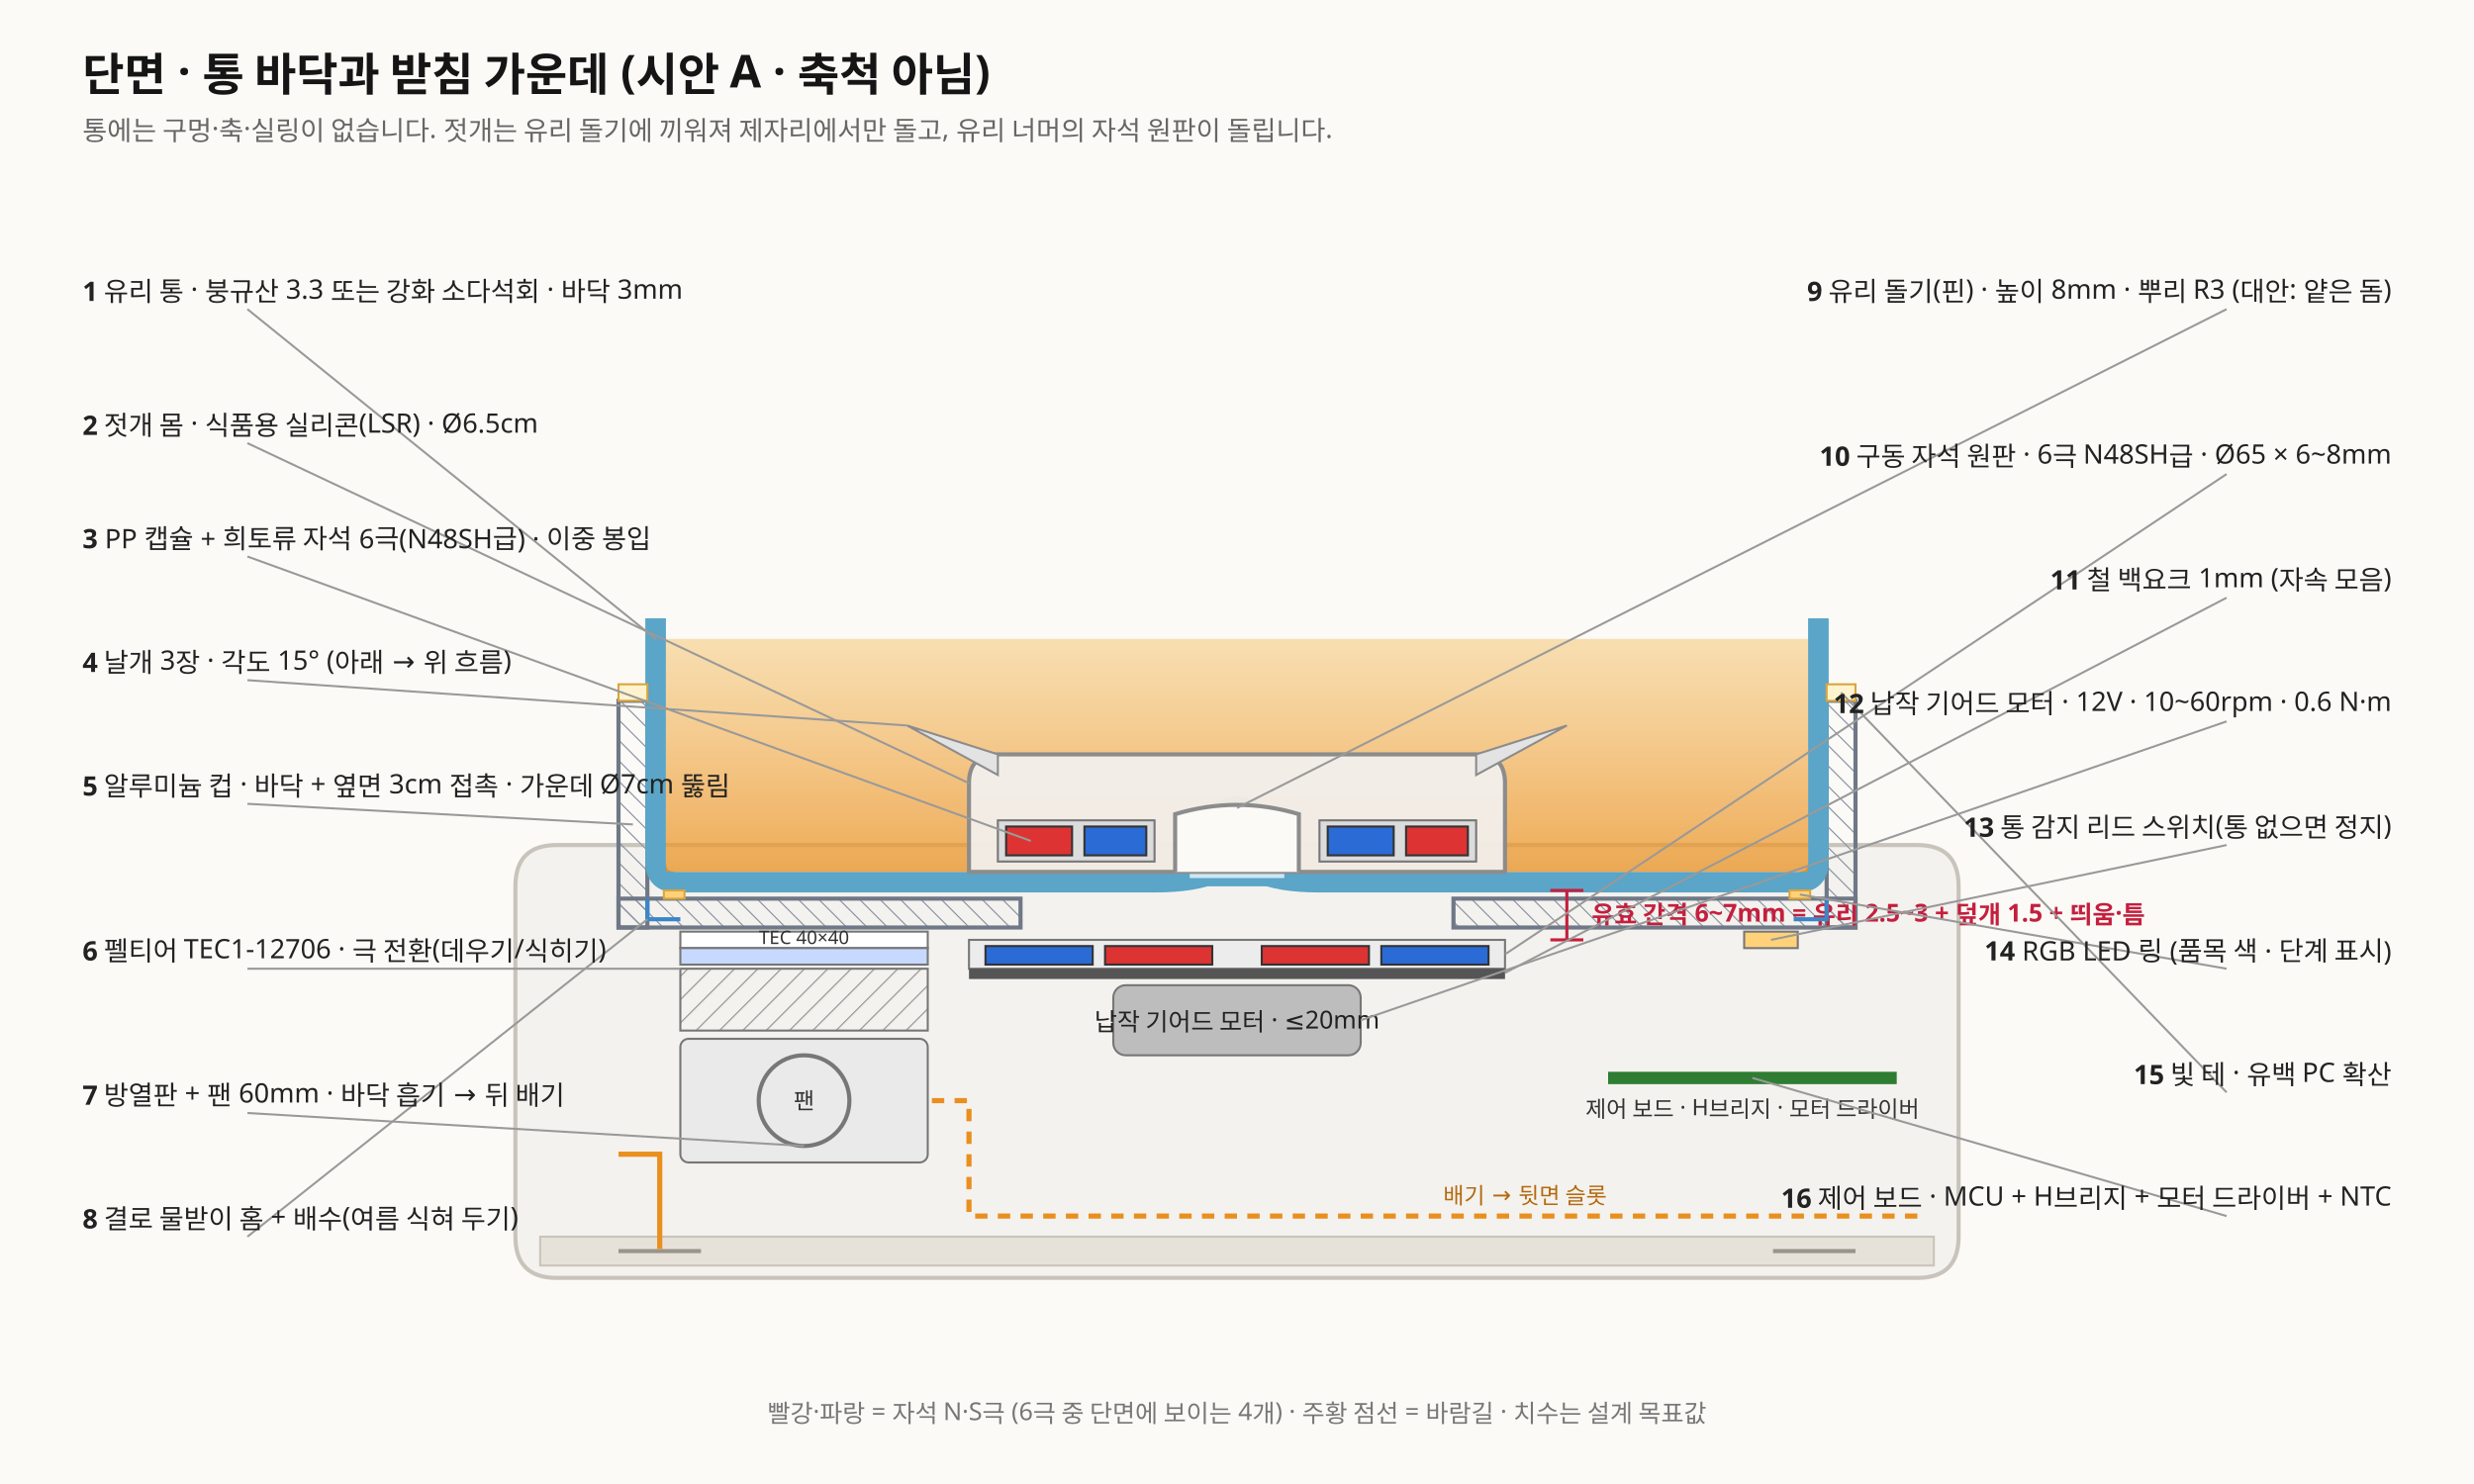
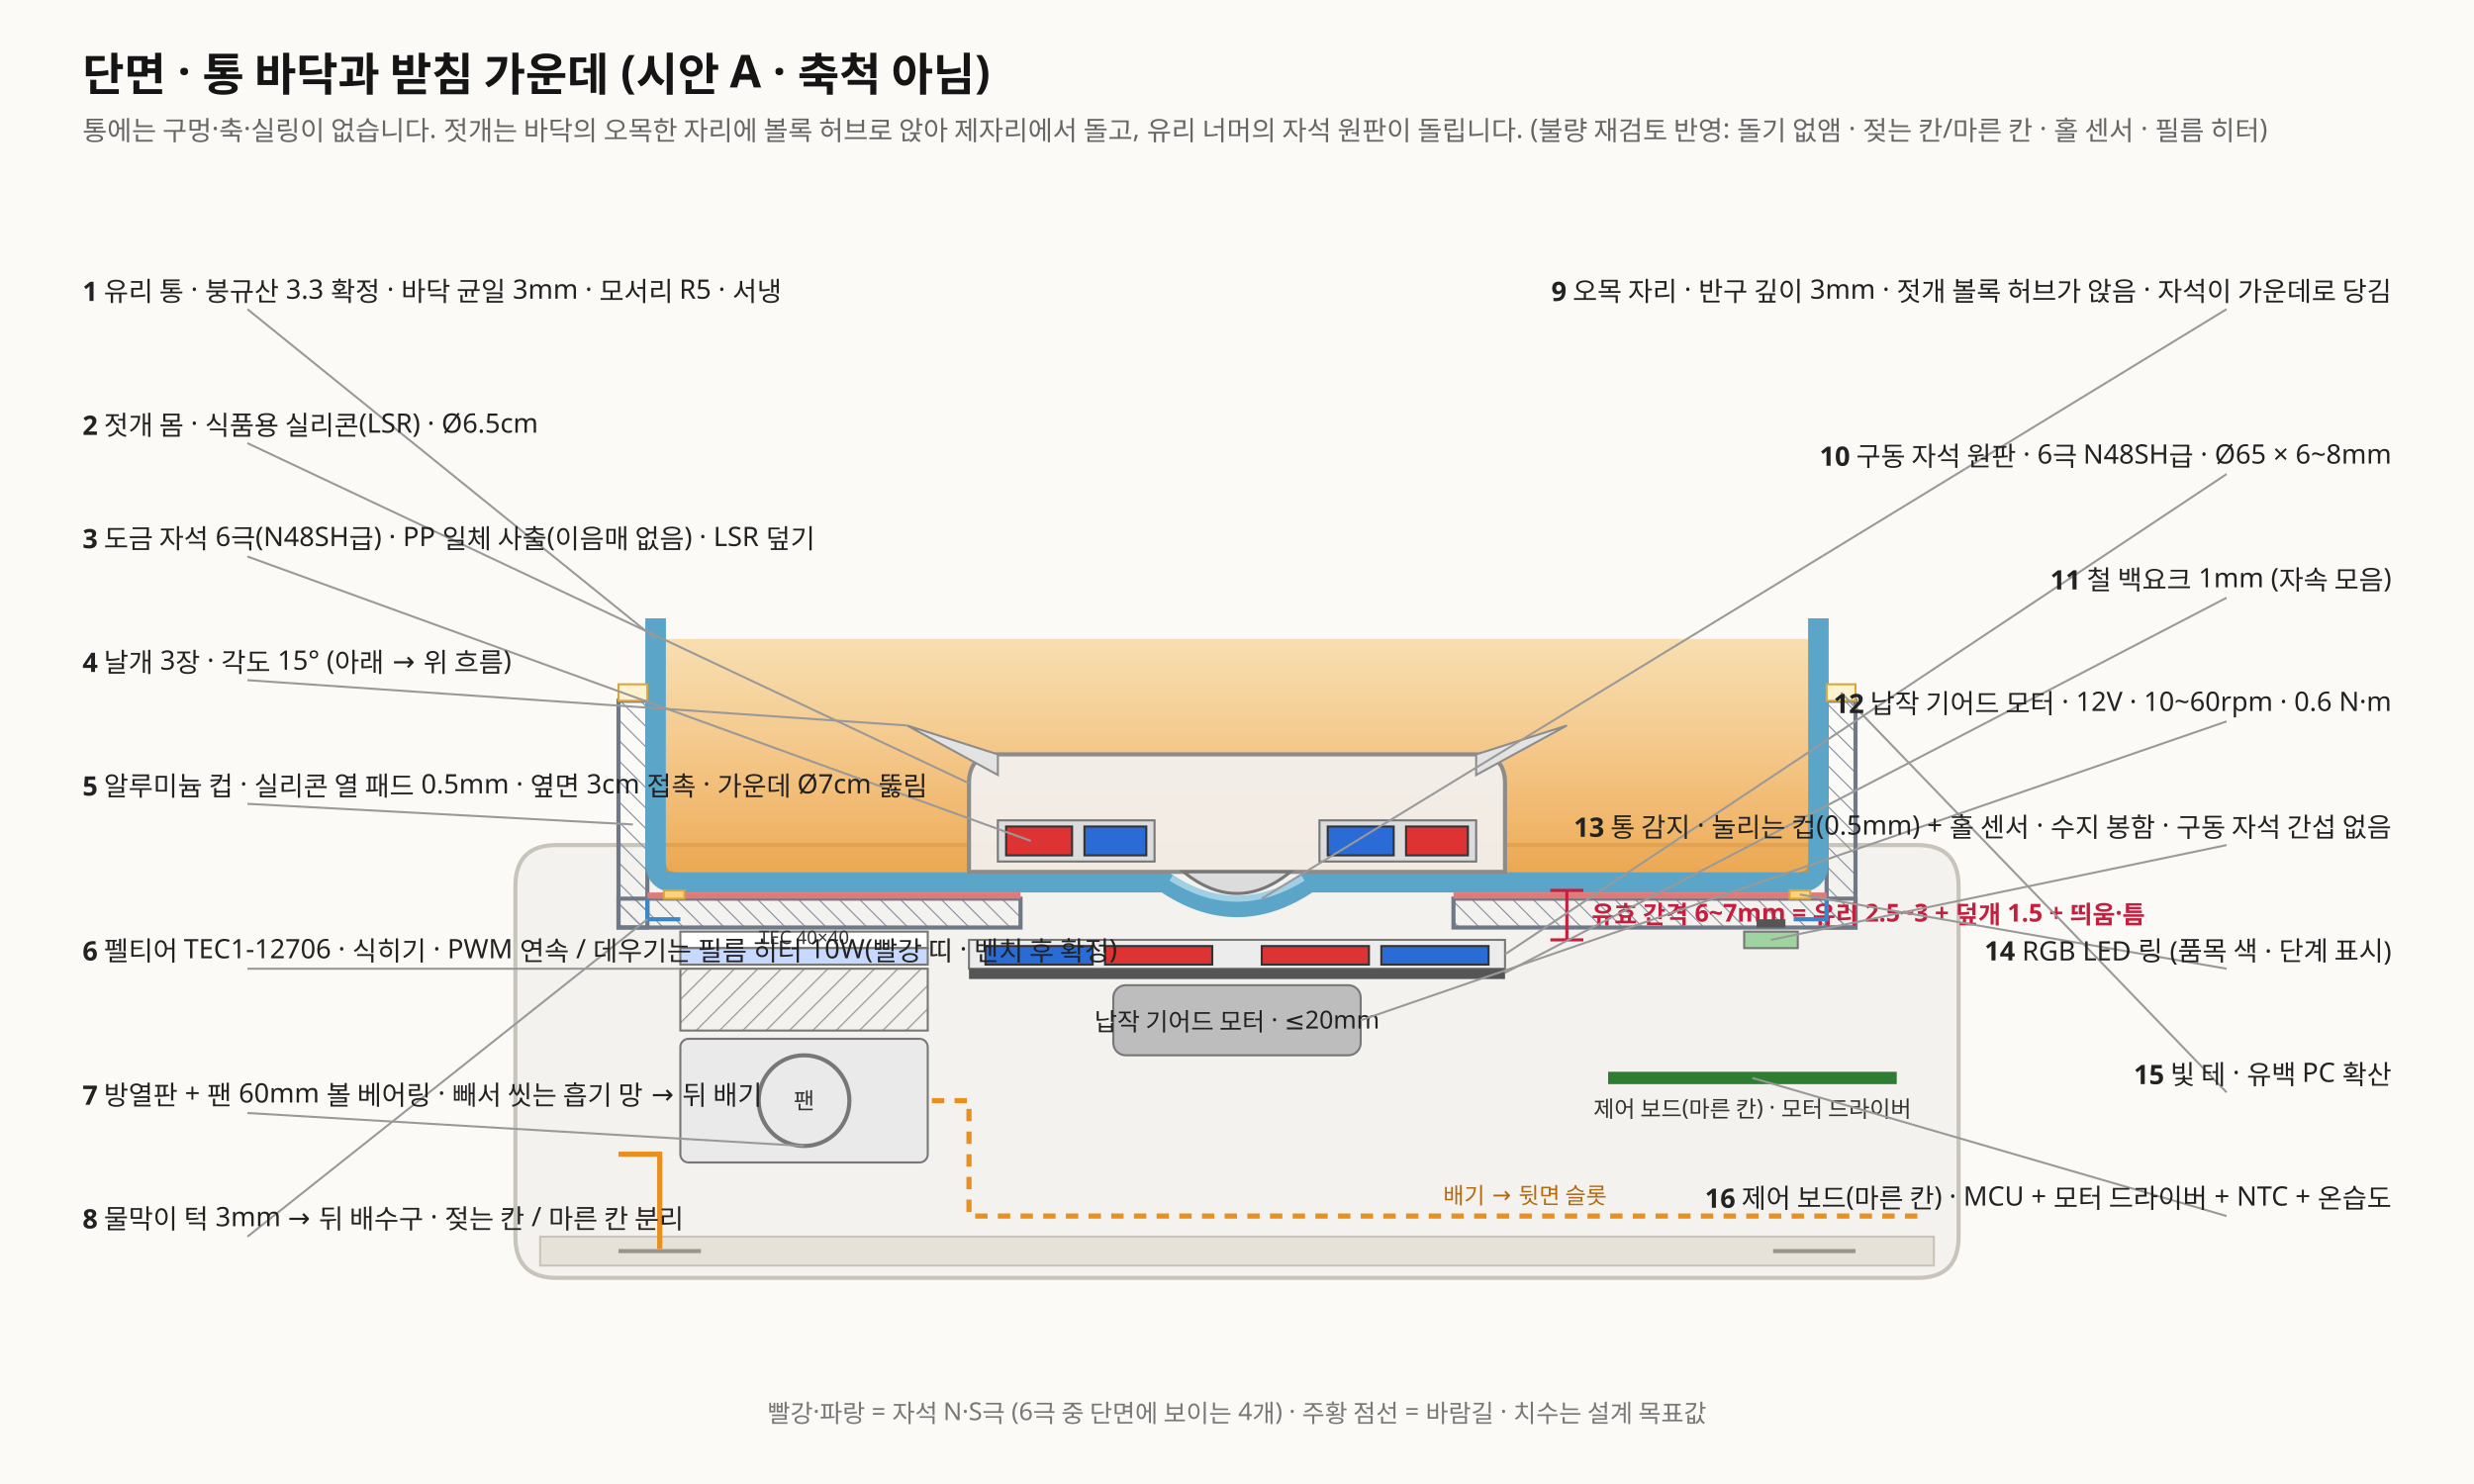
<svg xmlns="http://www.w3.org/2000/svg" viewBox="0 0 1200 720" font-family="Pretendard, 'Noto Sans KR', 'Apple SD Gothic Neo', 'Malgun Gothic', sans-serif">
  <defs>
    <linearGradient id="syrup" x1="0" y1="0" x2="0" y2="1">
      <stop offset="0" stop-color="#f6c777" stop-opacity=".55" />
      <stop offset="1" stop-color="#e98f1f" stop-opacity=".75" />
    </linearGradient>
    <pattern id="hatch" width="8" height="8" patternUnits="userSpaceOnUse" patternTransform="rotate(45)">
      <line x1="0" y1="0" x2="0" y2="8" stroke="#9a9a9a" stroke-width="1.2" />
    </pattern>
    <pattern id="hatchAl" width="7" height="7" patternUnits="userSpaceOnUse" patternTransform="rotate(-45)">
      <line x1="0" y1="0" x2="0" y2="7" stroke="#8b94a3" stroke-width="1.1" />
    </pattern>
  </defs>
  <rect width="1200" height="720" fill="#fbfaf7" />
  <text x="40" y="44" font-size="22" font-weight="800" fill="#151515">단면 · 통 바닥과 받침 가운데 (시안 A · 축척 아님)</text>
-   <text x="40" y="68" font-size="13" fill="#666">통에는 구멍·축·실링이 없습니다. 젓개는 유리 돌기에 끼워져 제자리에서만 돌고, 유리 너머의 자석 원판이 돌립니다.</text>
+   <text x="40" y="68" font-size="13" fill="#666">통에는 구멍·축·실링이 없습니다. 젓개는 바닥의 오목한 자리에 볼록 허브로 앉아 제자리에서 돌고, 유리 너머의 자석 원판이 돌립니다. (불량 재검토 반영: 돌기 없앰 · 젖는 칸/마른 칸 · 홀 센서 · 필름 히터)</text>
  <path d="M250 430 Q250 410 270 410 L930 410 Q950 410 950 430 L950 600 Q950 620 930 620 L270 620 Q250 620 250 600 Z" fill="#f4f2ee" stroke="#c9c4bb" stroke-width="2" />
  <rect x="262" y="600" width="676" height="14" fill="#e6e2da" stroke="#c9c4bb" />
  <g stroke="#9a948a" stroke-width="2">
    <line x1="300" y1="607" x2="340" y2="607" />
    <line x1="860" y1="607" x2="900" y2="607" />
  </g>
  <g fill="url(#hatchAl)" stroke="#6f7886" stroke-width="2">
    <rect x="300" y="340" width="14" height="110" />
    <rect x="886" y="340" width="14" height="110" />
    <rect x="300" y="436" width="195" height="14" />
    <rect x="705" y="436" width="195" height="14" />
  </g>
-   <path d="M318 300 L318 418 Q318 428 328 428 L560 428 Q600 428 600 408 Q600 428 640 428 L872 428 Q882 428 882 418 L882 300" fill="none" stroke="#5aa5c8" stroke-width="10" stroke-linejoin="round" />
-   <path d="M575 428 Q575 392 600 388 Q625 392 625 428 Z" fill="#cfe6f2" stroke="#5aa5c8" stroke-width="4" />
+   <path d="M318 300 L318 418 Q318 428 328 428 L565 428 Q600 452 635 428 L872 428 Q882 428 882 418 L882 300" fill="none" stroke="#5aa5c8" stroke-width="10" stroke-linejoin="round" />
+   <path d="M568 426 Q600 446 632 426" fill="none" stroke="#9fd0e6" stroke-width="3" />
+   <rect x="314" y="433" width="181" height="3" fill="#e07a7a" />
+   <rect x="705" y="433" width="181" height="3" fill="#e07a7a" />
  <rect x="323" y="310" width="554" height="113" fill="url(#syrup)" />
  <path d="M470 423 L470 380 Q470 366 484 366 L716 366 Q730 366 730 380 L730 423 Z" fill="#f2f2f2" fill-opacity=".9" stroke="#8c8c8c" stroke-width="2" />
-   <path d="M570 423 L570 395 Q600 386 630 395 L630 423" fill="#fbfaf7" stroke="#8c8c8c" stroke-width="2" />
+   <path d="M574 423 Q600 444 626 423 Z" fill="#dcdcdc" stroke="#777" stroke-width="1.5" />
  <rect x="484" y="398" width="76" height="20" fill="#dcdcdc" stroke="#777" />
  <rect x="640" y="398" width="76" height="20" fill="#dcdcdc" stroke="#777" />
  <g stroke="#333" stroke-width="1">
    <rect x="488" y="401" width="32" height="14" fill="#d33" />
    <rect x="526" y="401" width="30" height="14" fill="#2a6bd6" />
    <rect x="644" y="401" width="32" height="14" fill="#2a6bd6" />
    <rect x="682" y="401" width="30" height="14" fill="#d33" />
  </g>
  <path d="M484 366 L440 352 L484 376 Z" fill="#e3e3e3" stroke="#8c8c8c" />
  <path d="M716 366 L760 352 L716 376 Z" fill="#e3e3e3" stroke="#8c8c8c" />
  <rect x="470" y="456" width="260" height="14" fill="#ececec" stroke="#777" />
  <g stroke="#333">
    <rect x="478" y="459" width="52" height="9" fill="#2a6bd6" />
    <rect x="536" y="459" width="52" height="9" fill="#d33" />
    <rect x="612" y="459" width="52" height="9" fill="#d33" />
    <rect x="670" y="459" width="52" height="9" fill="#2a6bd6" />
  </g>
  <rect x="470" y="470" width="260" height="5" fill="#555" />
  <rect x="540" y="478" width="120" height="34" rx="6" fill="#bdbdbd" stroke="#777" />
  <text x="600" y="500" font-size="12" text-anchor="middle" fill="#222">납작 기어드 모터 · ≤20mm</text>
  <g stroke="#c41f3e" stroke-width="1.5">
    <line x1="760" y1="432" x2="760" y2="456" />
    <line x1="752" y1="432" x2="768" y2="432" />
    <line x1="752" y1="456" x2="768" y2="456" />
  </g>
  <text x="772" y="448" font-size="12" fill="#c41f3e" font-weight="700">유효 간격 6~7mm = 유리 2.5~3 + 덮개 1.5 + 띄움·틈</text>
  <rect x="330" y="452" width="120" height="8" fill="#fff" stroke="#777" />
  <rect x="330" y="460" width="120" height="8" fill="#c8d9ff" stroke="#777" />
  <text x="390" y="458" font-size="9" text-anchor="middle" fill="#333">TEC 40×40</text>
  <rect x="330" y="470" width="120" height="30" fill="url(#hatch)" stroke="#777" />
  <rect x="330" y="504" width="120" height="60" rx="4" fill="#eaeaea" stroke="#777" />
  <circle cx="390" cy="534" r="22" fill="none" stroke="#777" stroke-width="2" />
  <text x="390" y="538" font-size="11" text-anchor="middle" fill="#333">팬</text>
  <path d="M320 606 L320 560 L300 560" fill="none" stroke="#e98f1f" stroke-width="2.5" marker-end="url(#a)" />
  <path d="M452 534 L470 534 L470 590 L930 590" fill="none" stroke="#e98f1f" stroke-width="2.5" stroke-dasharray="6 5" />
  <text x="700" y="584" font-size="11" fill="#b36a10">배기 → 뒷면 슬롯</text>
  <g fill="#ffd27a" stroke="#d9a53c">
    <rect x="322" y="432" width="10" height="4" />
    <rect x="868" y="432" width="10" height="4" />
  </g>
  <rect x="300" y="332" width="14" height="8" fill="#fff3cf" stroke="#d9a53c" />
  <rect x="886" y="332" width="14" height="8" fill="#fff3cf" stroke="#d9a53c" />
  <path d="M314 436 L314 446 L330 446" fill="none" stroke="#3a86c8" stroke-width="2" />
  <path d="M886 436 L886 446 L870 446" fill="none" stroke="#3a86c8" stroke-width="2" />
  <rect x="780" y="520" width="140" height="6" fill="#2e7d32" />
-   <text x="850" y="542" font-size="11" text-anchor="middle" fill="#333">제어 보드 · H브리지 · 모터 드라이버</text>
-   <rect x="846" y="452" width="26" height="8" fill="#ffd27a" stroke="#777" />
+   <text x="850" y="542" font-size="11" text-anchor="middle" fill="#333">제어 보드(마른 칸) · 모터 드라이버</text>
+   <rect x="846" y="452" width="26" height="8" fill="#9fd39f" stroke="#777" />
+   <rect x="852" y="446" width="14" height="4" fill="#555" />
  <g font-size="13" fill="#222">
    <g stroke="#999" stroke-width="1">
      <line x1="318" y1="310" x2="120" y2="150" />
      <line x1="470" y1="380" x2="120" y2="215" />
      <line x1="500" y1="408" x2="120" y2="270" />
      <line x1="440" y1="352" x2="120" y2="330" />
      <line x1="307" y1="400" x2="120" y2="390" />
      <line x1="330" y1="470" x2="120" y2="470" />
      <line x1="390" y1="556" x2="120" y2="540" />
      <line x1="314" y1="446" x2="120" y2="600" />
    </g>
    <text x="40" y="146">
-       <tspan font-weight="800">1</tspan> 유리 통 · 붕규산 3.3 또는 강화 소다석회 · 바닥 3mm</text>
+       <tspan font-weight="800">1</tspan> 유리 통 · 붕규산 3.3 확정 · 바닥 균일 3mm · 모서리 R5 · 서냉</text>
    <text x="40" y="211">
      <tspan font-weight="800">2</tspan> 젓개 몸 · 식품용 실리콘(LSR) · Ø6.5cm</text>
    <text x="40" y="266">
-       <tspan font-weight="800">3</tspan> PP 캡슐 + 희토류 자석 6극(N48SH급) · 이중 봉입</text>
+       <tspan font-weight="800">3</tspan> 도금 자석 6극(N48SH급) · PP 일체 사출(이음매 없음) · LSR 덮기</text>
    <text x="40" y="326">
      <tspan font-weight="800">4</tspan> 날개 3장 · 각도 15° (아래 → 위 흐름)</text>
    <text x="40" y="386">
-       <tspan font-weight="800">5</tspan> 알루미늄 컵 · 바닥 + 옆면 3cm 접촉 · 가운데 Ø7cm 뚫림</text>
+       <tspan font-weight="800">5</tspan> 알루미늄 컵 · 실리콘 열 패드 0.5mm · 옆면 3cm 접촉 · 가운데 Ø7cm 뚫림</text>
    <text x="40" y="466">
-       <tspan font-weight="800">6</tspan> 펠티어 TEC1-12706 · 극 전환(데우기/식히기)</text>
+       <tspan font-weight="800">6</tspan> 펠티어 TEC1-12706 · 식히기 · PWM 연속 / 데우기는 필름 히터 10W(빨강 띠 · 벤치 후 확정)</text>
    <text x="40" y="536">
-       <tspan font-weight="800">7</tspan> 방열판 + 팬 60mm · 바닥 흡기 → 뒤 배기</text>
+       <tspan font-weight="800">7</tspan> 방열판 + 팬 60mm 볼 베어링 · 빼서 씻는 흡기 망 → 뒤 배기</text>
    <text x="40" y="596">
-       <tspan font-weight="800">8</tspan> 결로 물받이 홈 + 배수(여름 식혀 두기)</text>
+       <tspan font-weight="800">8</tspan> 물막이 턱 3mm → 뒤 배수구 · 젖는 칸 / 마른 칸 분리</text>
  </g>
  <g font-size="13" fill="#222">
    <g stroke="#999" stroke-width="1">
-       <line x1="600" y1="392" x2="1080" y2="150" />
+       <line x1="612" y1="436" x2="1080" y2="150" />
      <line x1="730" y1="463" x2="1080" y2="230" />
      <line x1="730" y1="472" x2="1080" y2="290" />
      <line x1="660" y1="495" x2="1080" y2="350" />
      <line x1="859" y1="456" x2="1080" y2="410" />
      <line x1="873" y1="434" x2="1080" y2="470" />
      <line x1="893" y1="336" x2="1080" y2="530" />
      <line x1="850" y1="523" x2="1080" y2="590" />
    </g>
    <text x="1160" y="146" text-anchor="end">
-       <tspan font-weight="800">9</tspan> 유리 돌기(핀) · 높이 8mm · 뿌리 R3 (대안: 얕은 돔)</text>
+       <tspan font-weight="800">9</tspan> 오목 자리 · 반구 깊이 3mm · 젓개 볼록 허브가 앉음 · 자석이 가운데로 당김</text>
    <text x="1160" y="226" text-anchor="end">
      <tspan font-weight="800">10</tspan> 구동 자석 원판 · 6극 N48SH급 · Ø65 × 6~8mm</text>
    <text x="1160" y="286" text-anchor="end">
      <tspan font-weight="800">11</tspan> 철 백요크 1mm (자속 모음)</text>
    <text x="1160" y="346" text-anchor="end">
      <tspan font-weight="800">12</tspan> 납작 기어드 모터 · 12V · 10~60rpm · 0.6 N·m</text>
    <text x="1160" y="406" text-anchor="end">
-       <tspan font-weight="800">13</tspan> 통 감지 리드 스위치(통 없으면 정지)</text>
+       <tspan font-weight="800">13</tspan> 통 감지 · 눌리는 컵(0.5mm) + 홀 센서 · 수지 봉함 · 구동 자석 간섭 없음</text>
    <text x="1160" y="466" text-anchor="end">
      <tspan font-weight="800">14</tspan> RGB LED 링 (품목 색 · 단계 표시)</text>
    <text x="1160" y="526" text-anchor="end">
      <tspan font-weight="800">15</tspan> 빛 테 · 유백 PC 확산</text>
    <text x="1160" y="586" text-anchor="end">
-       <tspan font-weight="800">16</tspan> 제어 보드 · MCU + H브리지 + 모터 드라이버 + NTC</text>
+       <tspan font-weight="800">16</tspan> 제어 보드(마른 칸) · MCU + 모터 드라이버 + NTC + 온습도</text>
  </g>
  <text x="600" y="690" font-size="12" text-anchor="middle" fill="#777">빨강·파랑 = 자석 N·S극 (6극 중 단면에 보이는 4개) · 주황 점선 = 바람길 · 치수는 설계 목표값</text>
</svg>
